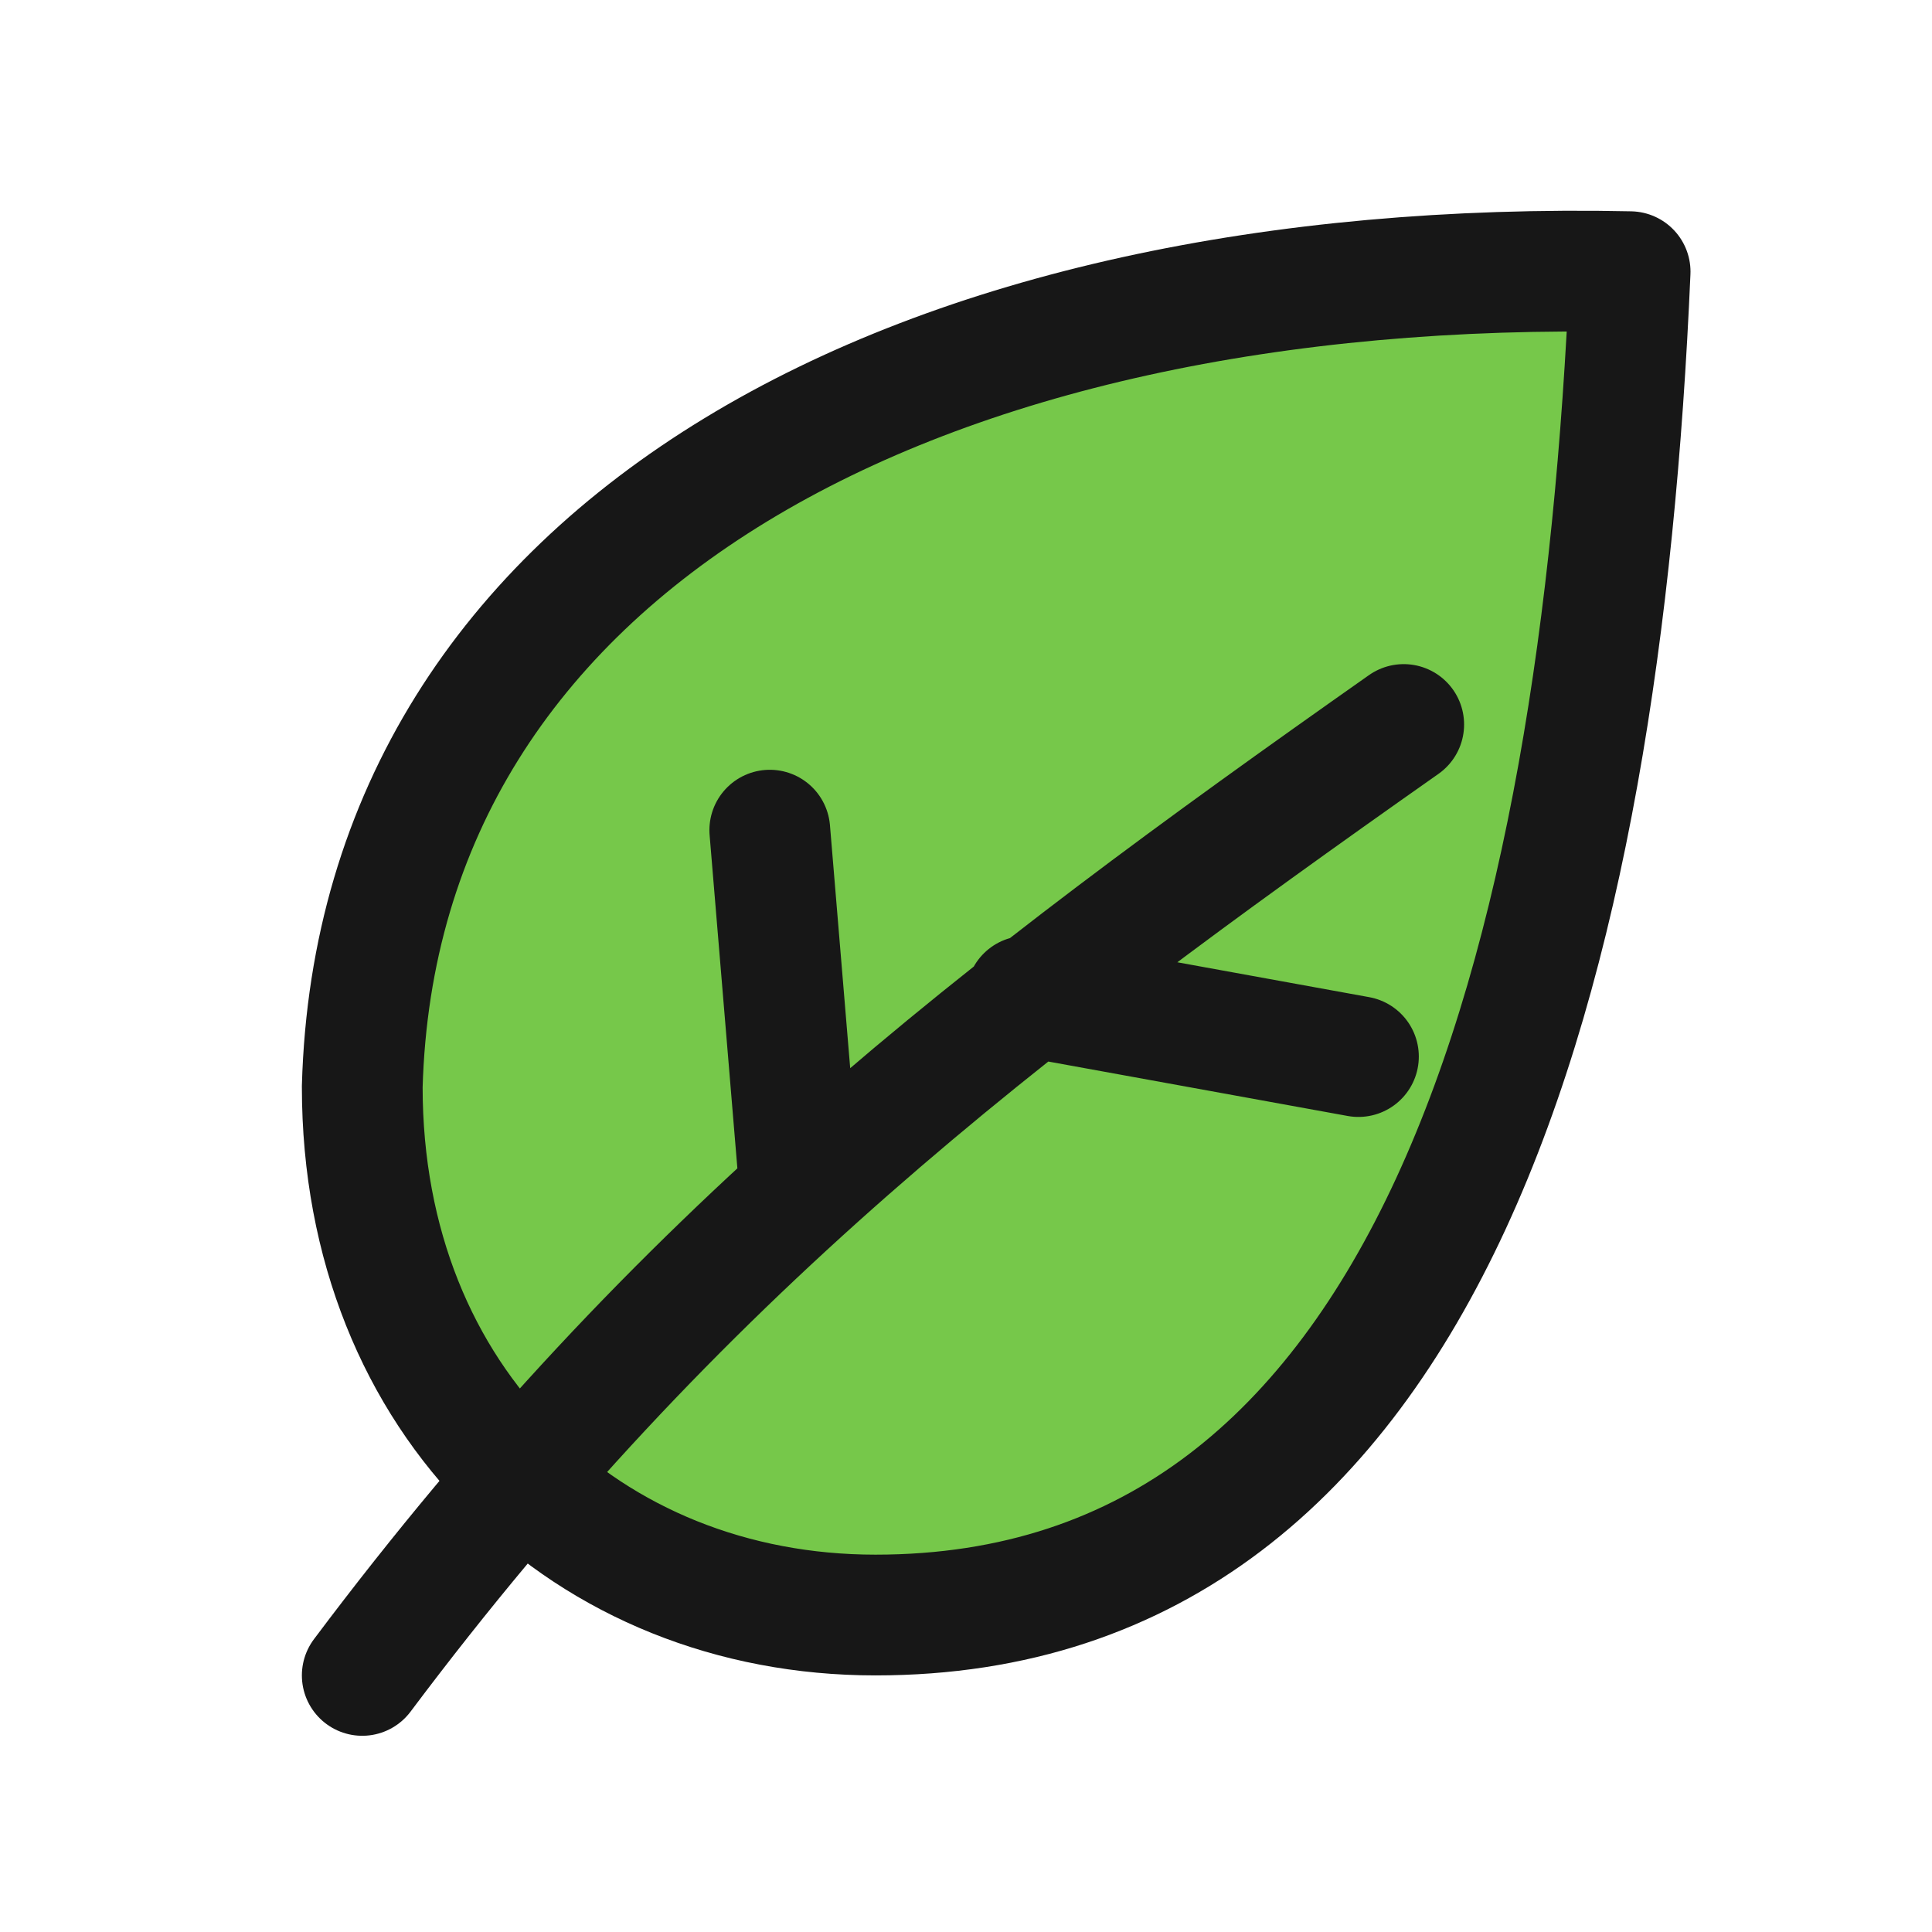
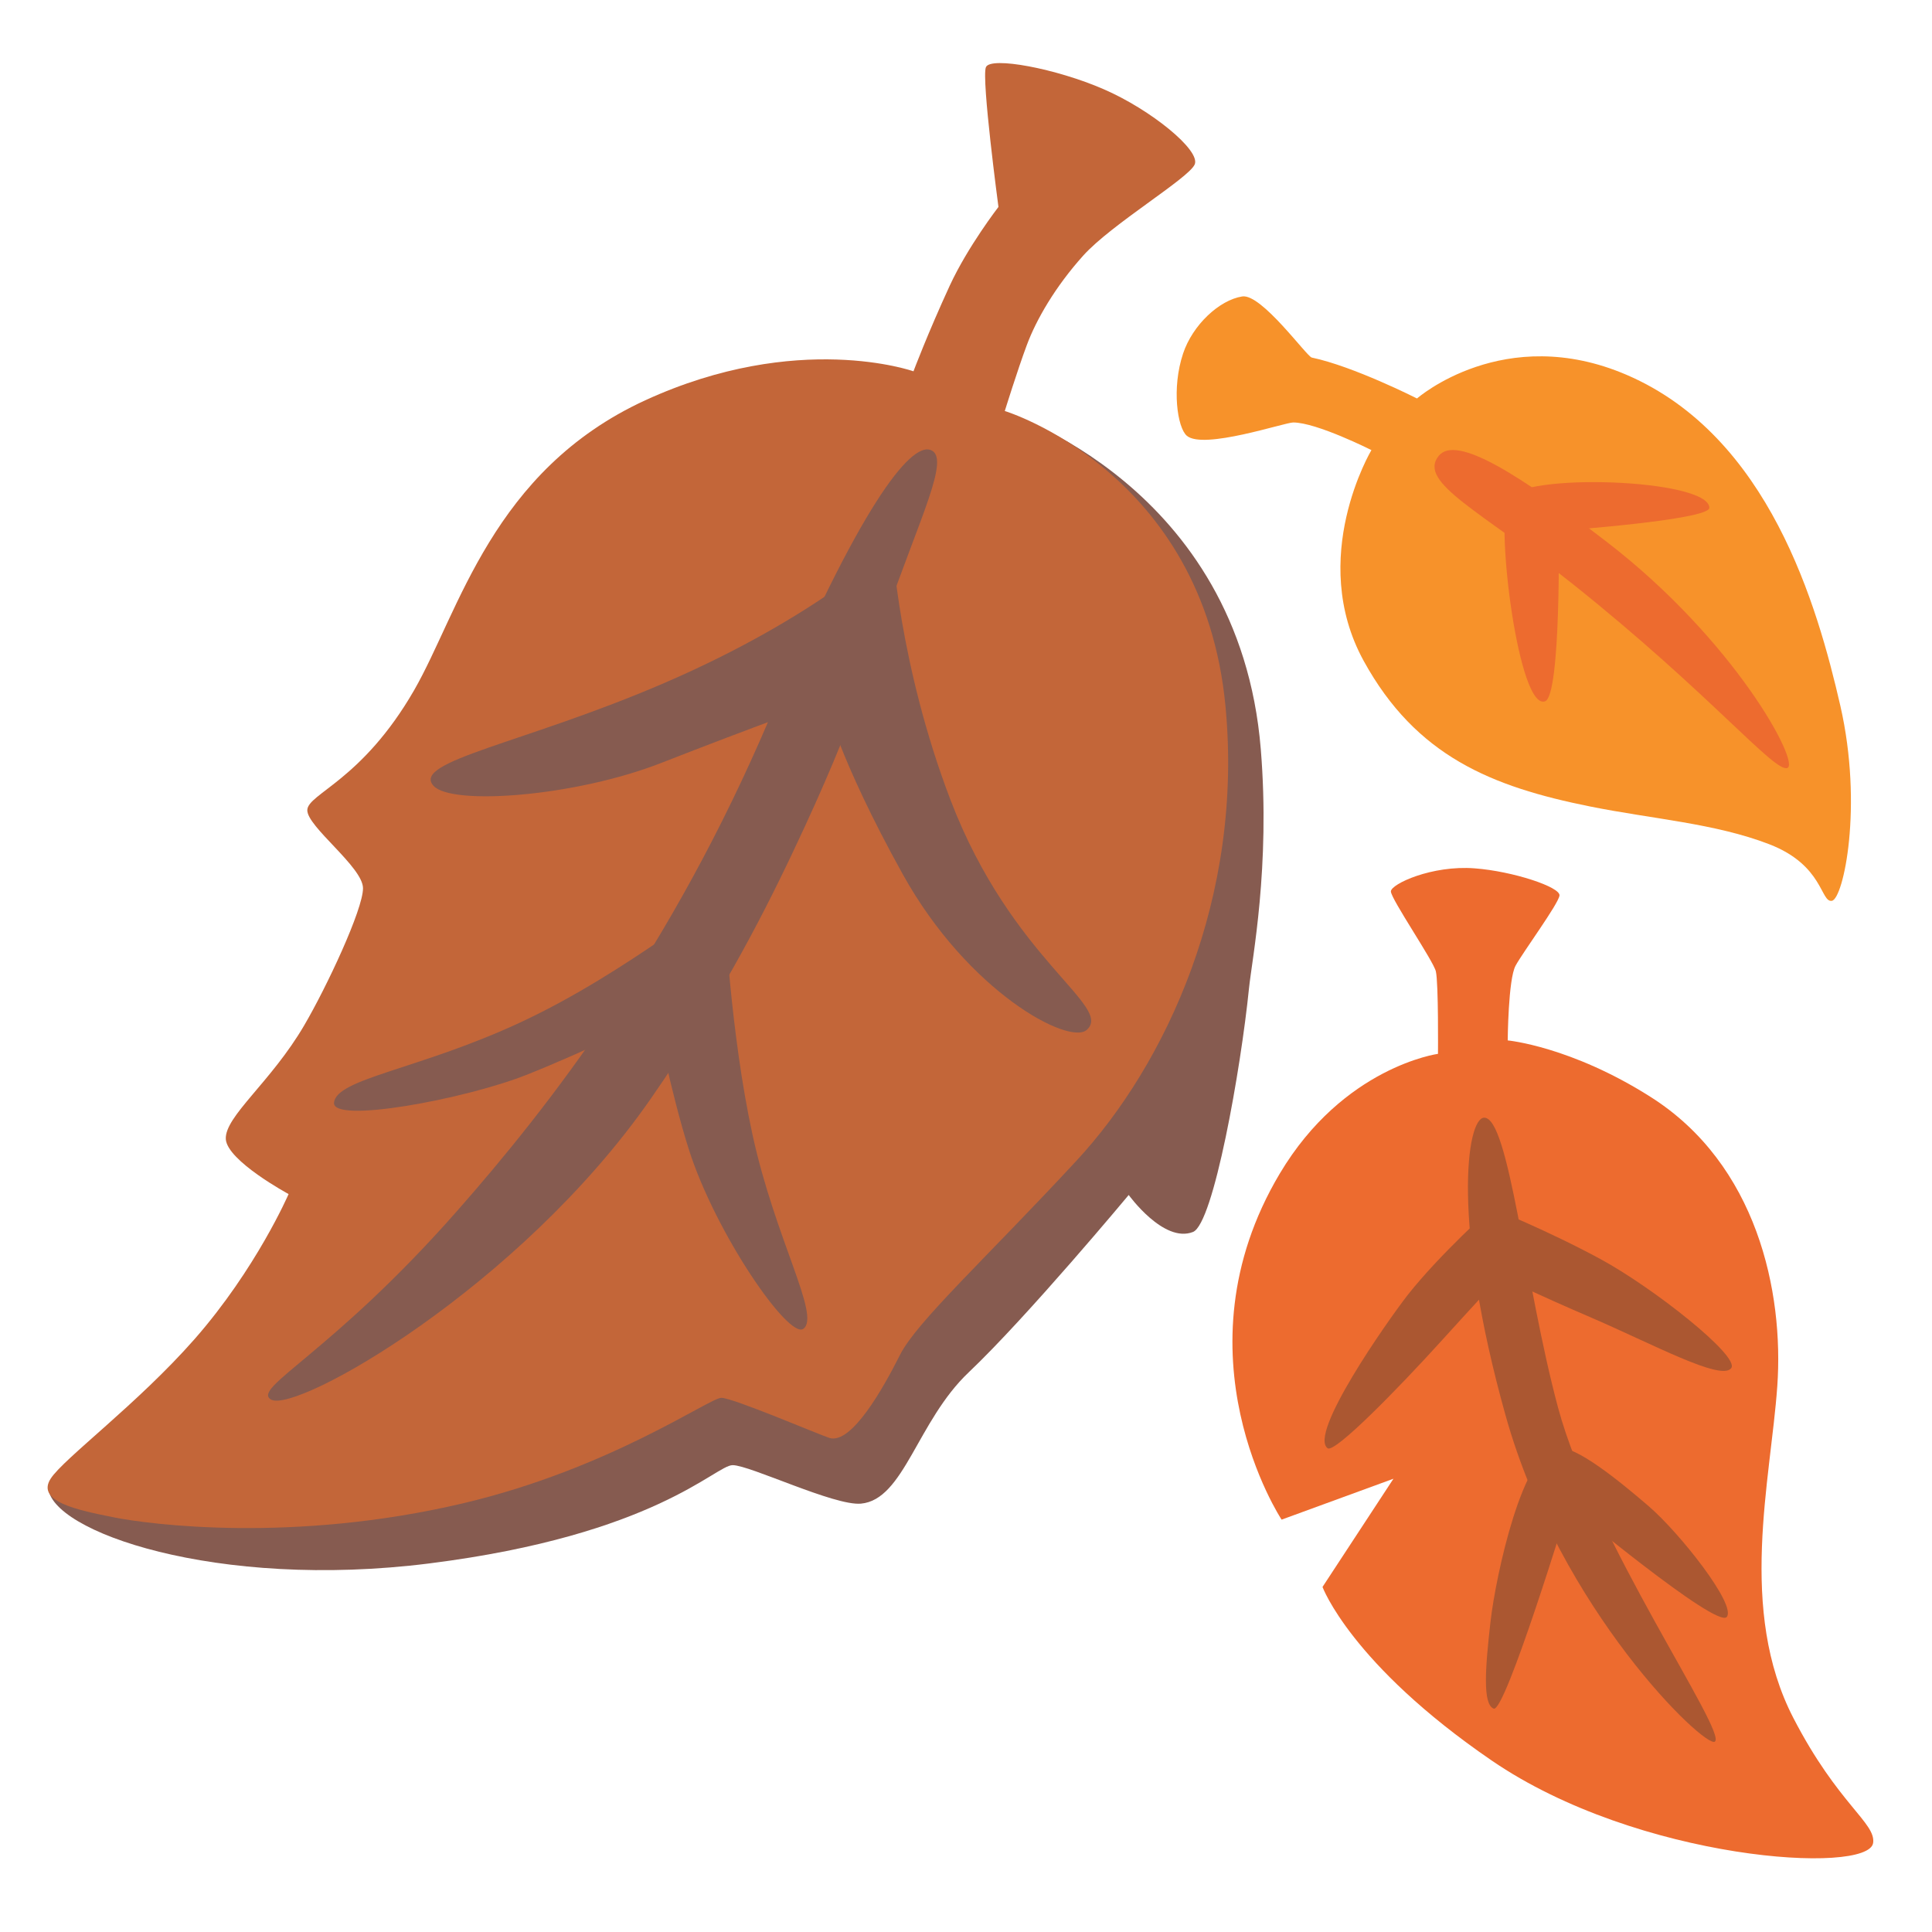
- <svg xmlns="http://www.w3.org/2000/svg" viewBox="0 0 128 128" stroke-linecap="round" stroke-linejoin="round">
-   <g stroke="#171717" stroke-width="8" stroke-linecap="round" stroke-linejoin="round">
-     <path fill="#76C84A" d="M108 18C61 17 25 36 24 72c0 21 15 35 34 35 37 0 48-43 50-89Z" />
-     <path fill="none" d="M24 111c21-28 42-44 69-63M53 79l-2-24M68 66l22 4" />
-   </g>
+ <svg xmlns="http://www.w3.org/2000/svg" version="1.1" id="Layer_2" x="0px" y="0px" viewBox="0 0 128 128" style="enable-background:new 0 0 128 128;" xml:space="preserve">
+   <path style="fill:#865B50;" d="M66.52,27.3L39.47,85.75c0,0-36.29,10.93-36.27,12.77c0.03,2.91,11.13,6.84,25.25,5.06  c14.99-1.89,18.95-6.51,20.09-6.51s6.74,2.71,8.5,2.55c2.86-0.26,3.72-5.46,7.14-8.7c3.89-3.69,10.6-11.75,10.6-11.75  s2.32,3.22,4.26,2.45c1.36-0.54,3.17-10.79,3.71-16.15c0.2-1.94,1.42-8.02,0.78-15.84C82.1,32.1,66.52,27.3,66.52,27.3z" />
+   <path style="fill:#F7922A;" d="M82.3,19.64c-1.52,0.24-3.29,1.89-3.92,3.79c-0.76,2.28-0.38,4.9,0.25,5.44  c1.1,0.94,6.48-0.88,7.05-0.88c1.55,0,5.18,1.83,5.18,1.83s-4.26,7.14-0.51,13.97c3.47,6.31,8.47,8.33,14.99,9.64  c4.11,0.83,8.26,1.11,11.87,2.5c3.61,1.39,3.4,3.89,4.16,3.75c0.76-0.14,2.08-6.24,0.56-12.91c-1.53-6.66-4.73-17.87-14.15-21.93  c-8.13-3.5-13.9,1.56-13.9,1.56s-4.2-2.13-6.97-2.71C86.59,23.64,83.58,19.44,82.3,19.64z" />
+   <path style="fill:#ED6B2F;" d="M99.89,68.93c0,0,0.03-4.05,0.52-4.95s2.84-4.09,2.91-4.65c0.07-0.56-3.09-1.61-5.62-1.8  c-2.83-0.22-5.55,1.04-5.55,1.53s2.83,4.62,2.98,5.3c0.18,0.79,0.14,5.46,0.14,5.46s-6.26,0.85-10.48,7.93  c-7.13,11.97,0.12,22.93,0.12,22.93l7.41-2.71l-4.7,7.17c0,0,1.88,5.11,11.21,11.5c9.71,6.65,24.96,7.59,25.27,5.46  c0.19-1.33-2.32-2.55-5.28-8.27c-3.7-7.15-1.51-15.74-1.07-21.99s-1.34-14.7-8.4-19.17C104.07,69.32,99.89,68.93,99.89,68.93z" />
+   <path style="fill:#C36639;" d="M60.52,24.6c0,0,0.94-2.5,2.41-5.69c1.2-2.59,3.22-5.2,3.22-5.2s-1.14-8.53-0.83-9.26  s4.68,0.1,7.8,1.46c3.12,1.35,6.45,4.06,6.03,4.99s-5.51,3.95-7.38,6.03s-3.12,4.26-3.74,5.93c-0.62,1.66-1.46,4.37-1.46,4.37  s13.14,4,14.62,19.54c1.21,12.68-3.93,23.72-9.87,30.13c-5.94,6.41-10.59,10.67-11.69,12.86s-3.2,5.94-4.67,5.51  c-0.6-0.18-6.39-2.66-7.17-2.66s-7.37,4.69-17.12,6.99C19.43,102.25,9.9,101,7.55,100.53c-2.34-0.47-5.19-1.03-4.19-2.57  c0.86-1.33,5.76-4.95,9.53-9.24c4.09-4.66,6.23-9.61,6.23-9.61s-4.07-2.2-4.16-3.64c-0.08-1.5,2.99-3.77,5.19-7.53  c1.49-2.54,3.9-7.68,3.9-9.09s-3.74-4.1-3.69-5.19c0.05-1.08,3.64-1.97,7.07-7.92c2.99-5.19,5.17-14.55,15.32-19.22  C52.86,21.88,60.52,24.6,60.52,24.6z" />
+   <path style="fill:#ED6B2F;" d="M113.25,33.64c0.02,0.81-9.98,1.53-9.98,1.53s0.16,10.88-0.9,11.29c-1.75,0.67-3.28-11.64-2.47-13.4  C100.7,31.3,113.2,31.71,113.25,33.64z" />
+   <path style="fill:#ED6B2F;" d="M95.32,30.2c-1.44,1.77,2.84,3.67,8.9,8.51c9.1,7.26,13.35,12.5,14.2,12.17  c0.85-0.33-3.47-8.44-11.97-14.98C100.74,31.5,96.49,28.76,95.32,30.2z" />
+   <path style="fill:#AB5731;" d="M98.32,74.05c-1.15,0.05-2.16,6.93,1.44,19.77c3.61,12.86,13.19,22.01,13.85,21.57  c0.87-0.58-8.01-13.28-10.39-22.15C101.01,85,99.98,73.98,98.32,74.05z" />
+   <path style="fill:#AB5731;" d="M87.96,95.95c0.47,0.34,4.63-3.91,7.47-7.04c2.08-2.3,3.97-4.33,3.97-4.33s2.79,1.33,5.92,2.67  c4.19,1.8,8.73,4.28,9.38,3.39c0.58-0.79-5.19-5.34-8.66-7.22c-3.46-1.88-7.22-3.39-7.22-3.39s-3.46,3.1-5.56,5.77  C91.87,87.59,86.67,95.01,87.96,95.95z" />
+   <path style="fill:#AB5731;" d="M103.2,95.9c-2.29,0.14-4.1,8.46-4.45,11.54c-0.35,3.08-0.53,5.47,0.21,5.76  c0.76,0.31,4.96-13.45,4.96-13.45s9.81,8.17,10.48,7.38s-3.13-5.59-5.18-7.35S104.45,95.82,103.2,95.9z" />
+   <path style="fill:#865B50;" d="M61.65,29.81c-1.35-0.49-4.72,3.78-10.65,17.75c-6.51,15.32-14.58,25.71-20.77,32.73  c-8.28,9.39-13.56,11.66-12.28,12.43c1.63,0.98,16.48-7.43,25.16-19.92c4.32-6.22,7.1-11.44,9.46-16.43  c4.32-9.12,5.1-12.65,6.05-15.38C60.96,34.23,63.01,30.3,61.65,29.81z" />
+   <path style="fill:#865B50;" d="M22.13,73.05c-0.15,1.42,8.69-0.23,12.73-1.83s8.61-3.88,8.61-3.88s0.96,5.01,2.17,8.82  c1.77,5.56,6.61,12.57,7.58,11.88c1.18-0.84-1.85-5.9-3.37-12.89c-1.47-6.77-1.83-14.67-1.91-15.43c-0.08-0.72-6.22,4.65-13.47,8.02  C27.76,70.86,22.3,71.45,22.13,73.05z" />
+   <path style="fill:#865B50;" d="M28.72,52.06c1.2,1.33,9.37,0.72,15.08-1.51c6.1-2.39,10.88-4.1,10.88-4.1s0.85,3.76,5.13,11.47  c4.34,7.82,11,11.33,12.18,10.32c1.82-1.56-4.96-4.62-9.02-15.25c-3.42-8.95-3.86-16.91-3.86-16.91s-4.86,4.76-15.12,9.18  C34.71,49.26,27.24,50.43,28.72,52.06z" />
</svg>
